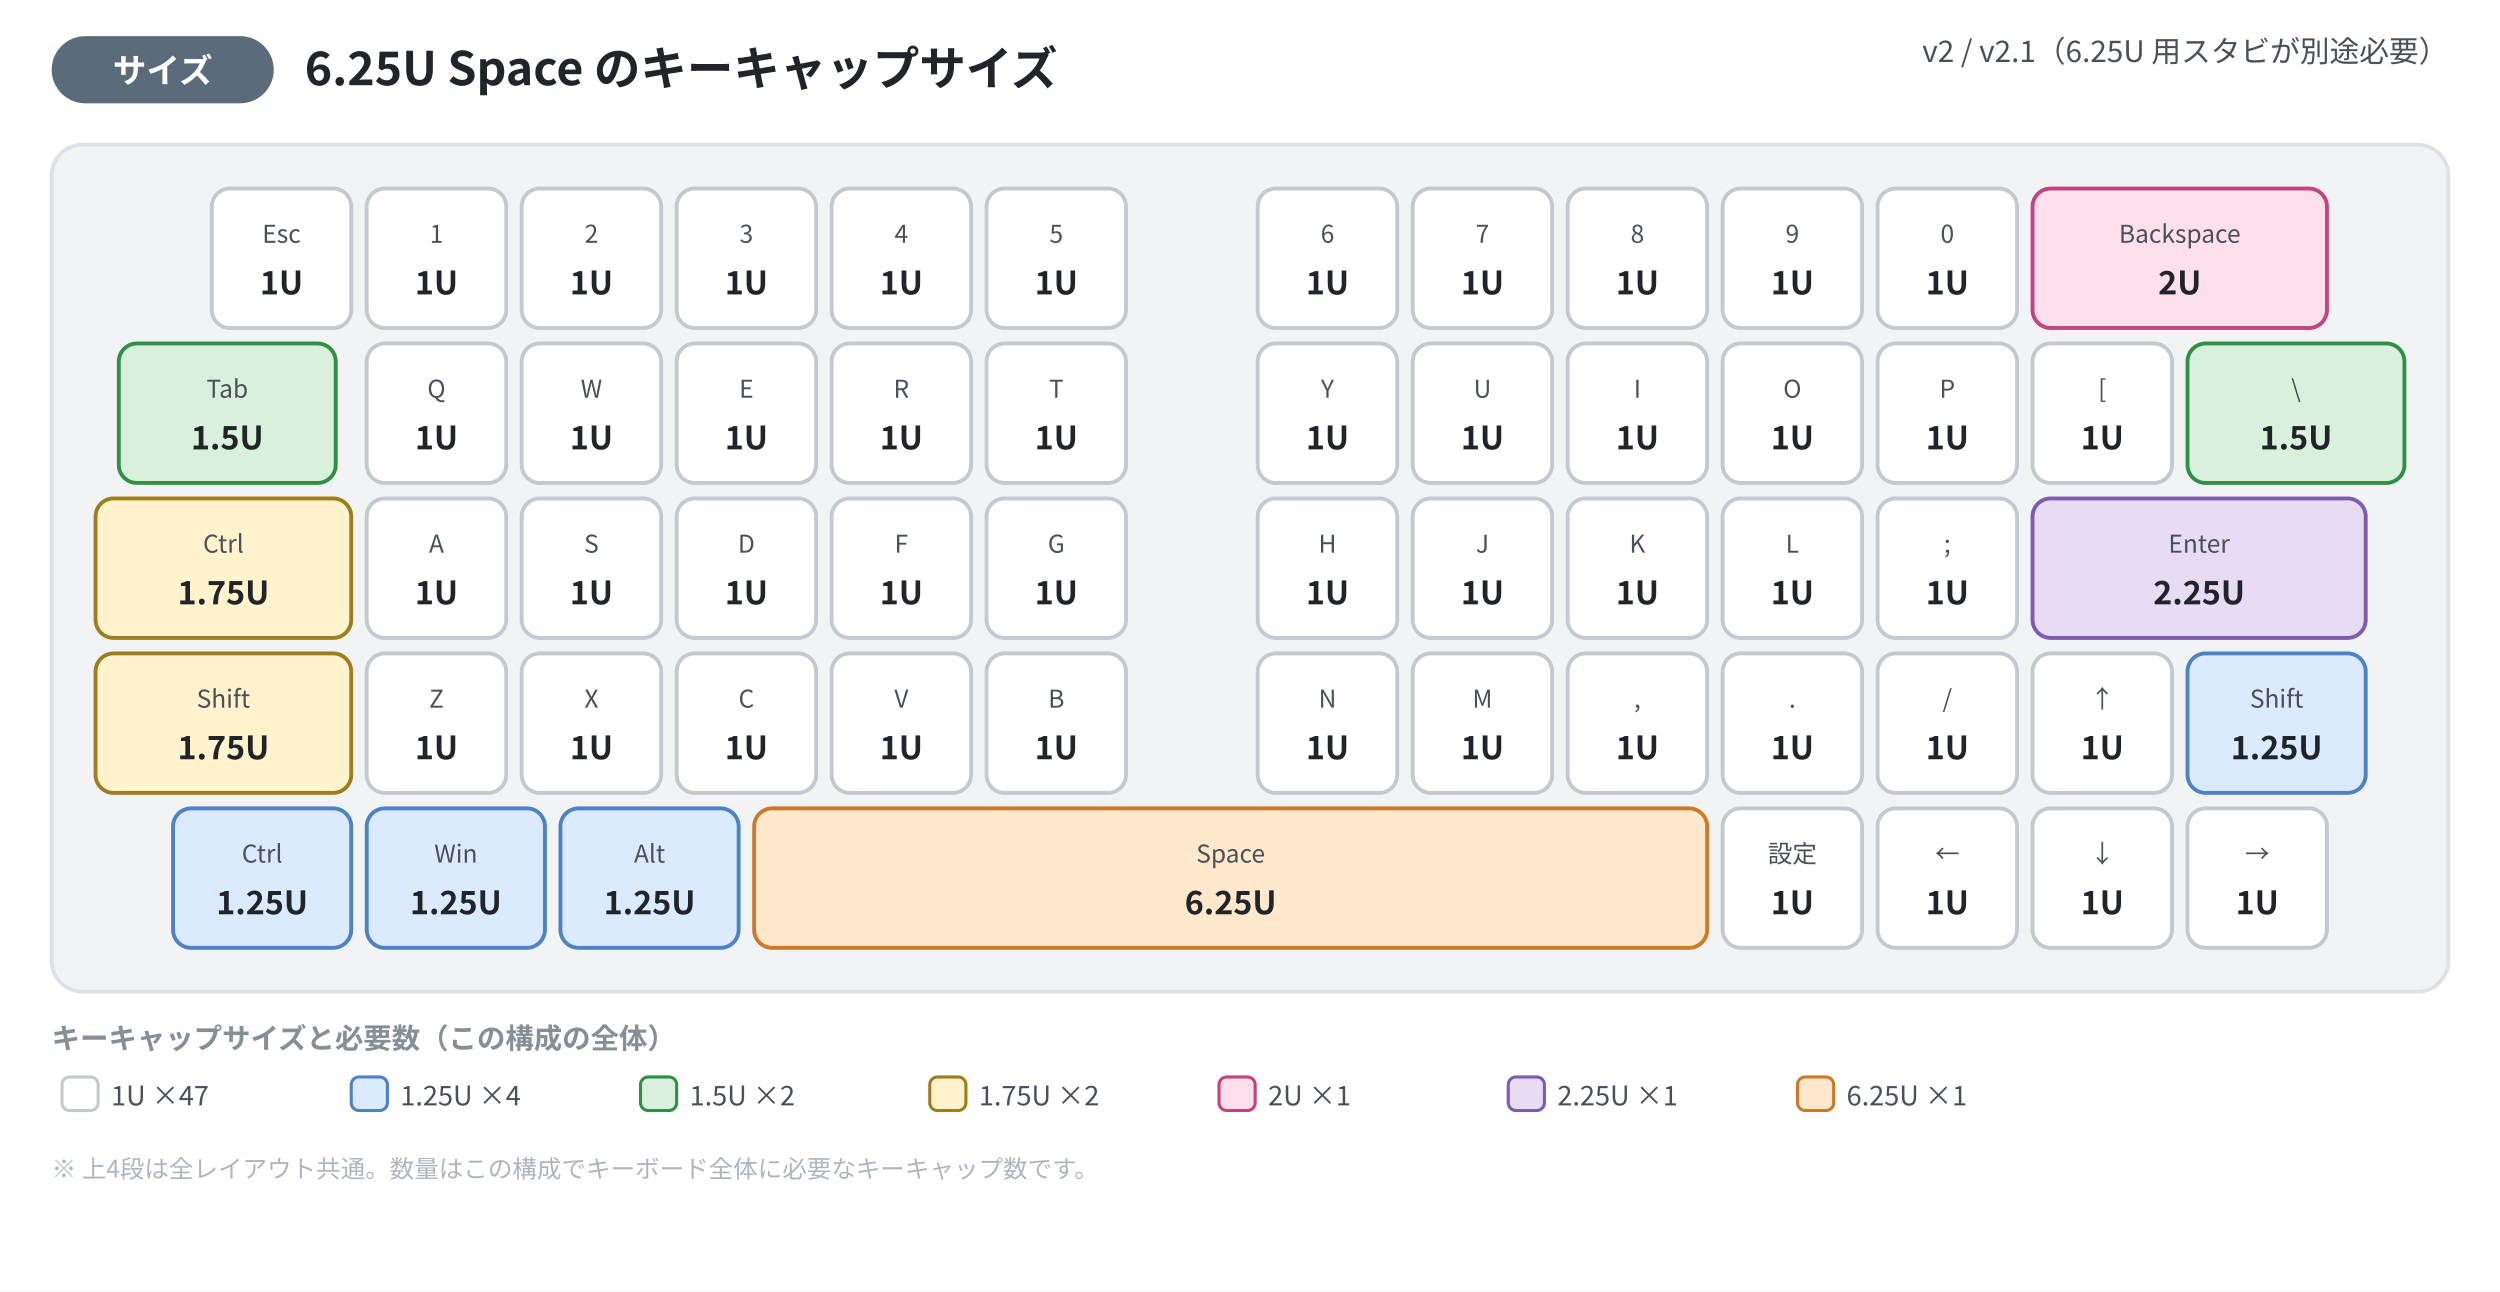
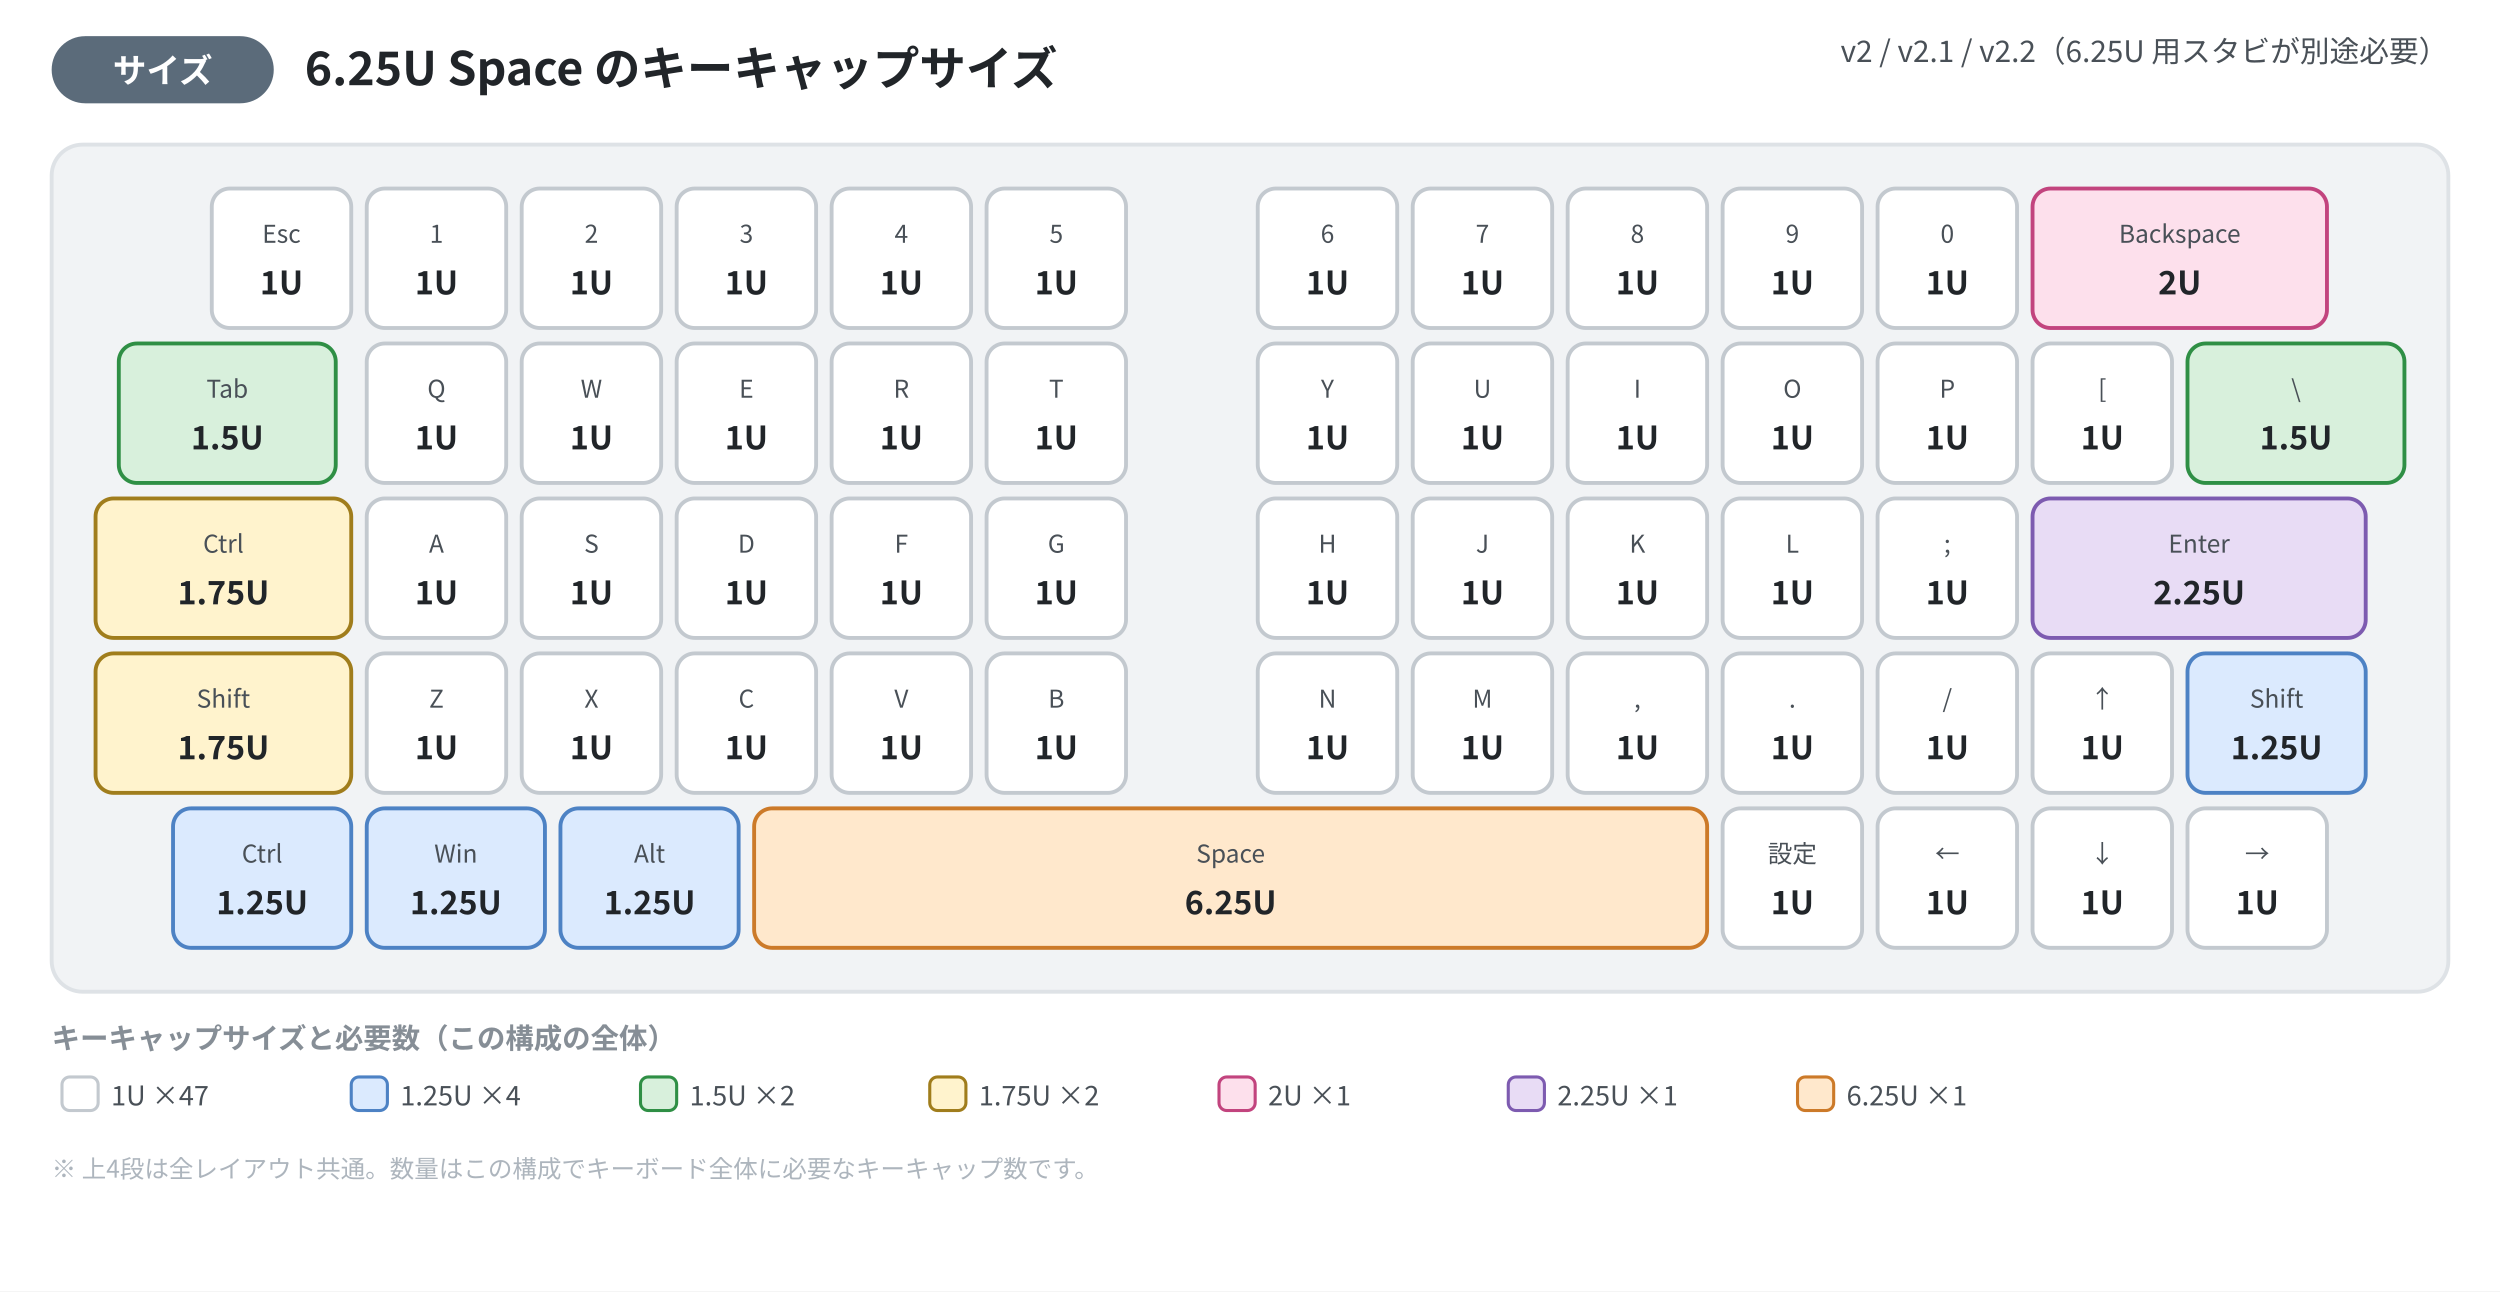
<svg xmlns="http://www.w3.org/2000/svg" width="968" height="500" viewBox="0 0 968 500" font-family="'Noto Sans CJK JP','Noto Sans JP','Hiragino Sans','Yu Gothic UI',sans-serif">
  <defs>
    <marker id="arr" markerWidth="7" markerHeight="7" refX="5" refY="3.5" orient="auto">
      <path d="M0,0 L7,3.5 L0,7 z" fill="#868e96" />
    </marker>
  </defs>
  <rect width="968" height="500" fill="#ffffff" />
  <rect x="20" y="14" width="86" height="26" rx="13" fill="#5b6b7a" />
  <text x="63" y="32" font-size="13" fill="#ffffff" font-weight="700" text-anchor="middle">サイズ</text>
  <text x="118" y="33" font-size="18" fill="#212529" font-weight="700">6.25U Space のキーキャップサイズ</text>
-   <text x="948" y="24" font-size="11.5" fill="#495057" text-anchor="end">v2 / v2.1（6.25U 用スタビが別途必要）</text>
+   <text x="948" y="24" font-size="11.5" fill="#495057" text-anchor="end">v2 / v2.1 / v2.2（6.25U 用スタビが別途必要）</text>
  <g transform="translate(34,70)">
    <rect x="-14" y="-14" width="928.0" height="328" rx="12" fill="#f1f3f5" stroke="#dee2e6" stroke-width="1.5" />
    <rect x="48.0" y="3.0" width="54.0" height="54.0" rx="7" fill="#ffffff" stroke="#c3c9cf" stroke-width="1.5" />
    <text x="75.0" y="24.0" font-size="9.5" fill="#495057" text-anchor="middle">Esc</text>
    <text x="75.0" y="44.0" font-size="12.5" fill="#212529" font-weight="700" text-anchor="middle">1U</text>
    <rect x="108.0" y="3.0" width="54.0" height="54.0" rx="7" fill="#ffffff" stroke="#c3c9cf" stroke-width="1.5" />
    <text x="135.0" y="24.0" font-size="9.5" fill="#495057" text-anchor="middle">1</text>
    <text x="135.0" y="44.0" font-size="12.5" fill="#212529" font-weight="700" text-anchor="middle">1U</text>
    <rect x="168.0" y="3.0" width="54.0" height="54.0" rx="7" fill="#ffffff" stroke="#c3c9cf" stroke-width="1.5" />
    <text x="195.0" y="24.0" font-size="9.5" fill="#495057" text-anchor="middle">2</text>
    <text x="195.0" y="44.0" font-size="12.5" fill="#212529" font-weight="700" text-anchor="middle">1U</text>
    <rect x="228.0" y="3.0" width="54.0" height="54.0" rx="7" fill="#ffffff" stroke="#c3c9cf" stroke-width="1.5" />
    <text x="255.0" y="24.0" font-size="9.5" fill="#495057" text-anchor="middle">3</text>
    <text x="255.0" y="44.0" font-size="12.5" fill="#212529" font-weight="700" text-anchor="middle">1U</text>
    <rect x="288.0" y="3.0" width="54.0" height="54.0" rx="7" fill="#ffffff" stroke="#c3c9cf" stroke-width="1.5" />
    <text x="315.0" y="24.0" font-size="9.5" fill="#495057" text-anchor="middle">4</text>
    <text x="315.0" y="44.0" font-size="12.5" fill="#212529" font-weight="700" text-anchor="middle">1U</text>
    <rect x="348.0" y="3.0" width="54.0" height="54.0" rx="7" fill="#ffffff" stroke="#c3c9cf" stroke-width="1.5" />
    <text x="375.0" y="24.0" font-size="9.5" fill="#495057" text-anchor="middle">5</text>
    <text x="375.0" y="44.0" font-size="12.5" fill="#212529" font-weight="700" text-anchor="middle">1U</text>
    <rect x="453.0" y="3.0" width="54.0" height="54.0" rx="7" fill="#ffffff" stroke="#c3c9cf" stroke-width="1.5" />
    <text x="480.0" y="24.0" font-size="9.5" fill="#495057" text-anchor="middle">6</text>
    <text x="480.0" y="44.0" font-size="12.5" fill="#212529" font-weight="700" text-anchor="middle">1U</text>
    <rect x="513.0" y="3.0" width="54.0" height="54.0" rx="7" fill="#ffffff" stroke="#c3c9cf" stroke-width="1.5" />
    <text x="540.0" y="24.0" font-size="9.5" fill="#495057" text-anchor="middle">7</text>
    <text x="540.0" y="44.0" font-size="12.5" fill="#212529" font-weight="700" text-anchor="middle">1U</text>
    <rect x="573.0" y="3.0" width="54.0" height="54.0" rx="7" fill="#ffffff" stroke="#c3c9cf" stroke-width="1.5" />
    <text x="600.0" y="24.0" font-size="9.5" fill="#495057" text-anchor="middle">8</text>
    <text x="600.0" y="44.0" font-size="12.5" fill="#212529" font-weight="700" text-anchor="middle">1U</text>
    <rect x="633.0" y="3.0" width="54.0" height="54.0" rx="7" fill="#ffffff" stroke="#c3c9cf" stroke-width="1.5" />
    <text x="660.0" y="24.0" font-size="9.5" fill="#495057" text-anchor="middle">9</text>
    <text x="660.0" y="44.0" font-size="12.5" fill="#212529" font-weight="700" text-anchor="middle">1U</text>
    <rect x="693.0" y="3.0" width="54.0" height="54.0" rx="7" fill="#ffffff" stroke="#c3c9cf" stroke-width="1.5" />
    <text x="720.0" y="24.0" font-size="9.5" fill="#495057" text-anchor="middle">0</text>
    <text x="720.0" y="44.0" font-size="12.5" fill="#212529" font-weight="700" text-anchor="middle">1U</text>
    <rect x="753.0" y="3.0" width="114.0" height="54.0" rx="7" fill="#fde0ec" stroke="#c2447e" stroke-width="1.5" />
    <text x="810.0" y="24.0" font-size="9.5" fill="#495057" text-anchor="middle">Backspace</text>
    <text x="810.0" y="44.0" font-size="12.5" fill="#212529" font-weight="700" text-anchor="middle">2U</text>
    <rect x="12.0" y="63.0" width="84.0" height="54.0" rx="7" fill="#d8f0dc" stroke="#2f8f45" stroke-width="1.5" />
    <text x="54.0" y="84.0" font-size="9.5" fill="#495057" text-anchor="middle">Tab</text>
    <text x="54.0" y="104.0" font-size="12.5" fill="#212529" font-weight="700" text-anchor="middle">1.5U</text>
    <rect x="108.0" y="63.0" width="54.0" height="54.0" rx="7" fill="#ffffff" stroke="#c3c9cf" stroke-width="1.5" />
    <text x="135.0" y="84.0" font-size="9.5" fill="#495057" text-anchor="middle">Q</text>
    <text x="135.0" y="104.0" font-size="12.5" fill="#212529" font-weight="700" text-anchor="middle">1U</text>
    <rect x="168.0" y="63.0" width="54.0" height="54.0" rx="7" fill="#ffffff" stroke="#c3c9cf" stroke-width="1.5" />
    <text x="195.0" y="84.0" font-size="9.5" fill="#495057" text-anchor="middle">W</text>
    <text x="195.0" y="104.0" font-size="12.5" fill="#212529" font-weight="700" text-anchor="middle">1U</text>
    <rect x="228.0" y="63.0" width="54.0" height="54.0" rx="7" fill="#ffffff" stroke="#c3c9cf" stroke-width="1.5" />
    <text x="255.0" y="84.0" font-size="9.5" fill="#495057" text-anchor="middle">E</text>
    <text x="255.0" y="104.0" font-size="12.5" fill="#212529" font-weight="700" text-anchor="middle">1U</text>
    <rect x="288.0" y="63.0" width="54.0" height="54.0" rx="7" fill="#ffffff" stroke="#c3c9cf" stroke-width="1.5" />
    <text x="315.0" y="84.0" font-size="9.5" fill="#495057" text-anchor="middle">R</text>
    <text x="315.0" y="104.0" font-size="12.5" fill="#212529" font-weight="700" text-anchor="middle">1U</text>
    <rect x="348.0" y="63.0" width="54.0" height="54.0" rx="7" fill="#ffffff" stroke="#c3c9cf" stroke-width="1.5" />
    <text x="375.0" y="84.0" font-size="9.5" fill="#495057" text-anchor="middle">T</text>
    <text x="375.0" y="104.0" font-size="12.5" fill="#212529" font-weight="700" text-anchor="middle">1U</text>
    <rect x="453.0" y="63.0" width="54.0" height="54.0" rx="7" fill="#ffffff" stroke="#c3c9cf" stroke-width="1.5" />
    <text x="480.0" y="84.0" font-size="9.5" fill="#495057" text-anchor="middle">Y</text>
    <text x="480.0" y="104.0" font-size="12.5" fill="#212529" font-weight="700" text-anchor="middle">1U</text>
    <rect x="513.0" y="63.0" width="54.0" height="54.0" rx="7" fill="#ffffff" stroke="#c3c9cf" stroke-width="1.5" />
    <text x="540.0" y="84.0" font-size="9.5" fill="#495057" text-anchor="middle">U</text>
    <text x="540.0" y="104.0" font-size="12.5" fill="#212529" font-weight="700" text-anchor="middle">1U</text>
    <rect x="573.0" y="63.0" width="54.0" height="54.0" rx="7" fill="#ffffff" stroke="#c3c9cf" stroke-width="1.5" />
    <text x="600.0" y="84.0" font-size="9.5" fill="#495057" text-anchor="middle">I</text>
    <text x="600.0" y="104.0" font-size="12.5" fill="#212529" font-weight="700" text-anchor="middle">1U</text>
    <rect x="633.0" y="63.0" width="54.0" height="54.0" rx="7" fill="#ffffff" stroke="#c3c9cf" stroke-width="1.5" />
    <text x="660.0" y="84.0" font-size="9.5" fill="#495057" text-anchor="middle">O</text>
    <text x="660.0" y="104.0" font-size="12.5" fill="#212529" font-weight="700" text-anchor="middle">1U</text>
    <rect x="693.0" y="63.0" width="54.0" height="54.0" rx="7" fill="#ffffff" stroke="#c3c9cf" stroke-width="1.5" />
    <text x="720.0" y="84.0" font-size="9.5" fill="#495057" text-anchor="middle">P</text>
    <text x="720.0" y="104.0" font-size="12.5" fill="#212529" font-weight="700" text-anchor="middle">1U</text>
    <rect x="753.0" y="63.0" width="54.0" height="54.0" rx="7" fill="#ffffff" stroke="#c3c9cf" stroke-width="1.5" />
    <text x="780.0" y="84.0" font-size="9.5" fill="#495057" text-anchor="middle">[</text>
    <text x="780.0" y="104.0" font-size="12.5" fill="#212529" font-weight="700" text-anchor="middle">1U</text>
    <rect x="813.0" y="63.0" width="84.0" height="54.0" rx="7" fill="#d8f0dc" stroke="#2f8f45" stroke-width="1.5" />
    <text x="855.0" y="84.0" font-size="9.5" fill="#495057" text-anchor="middle">\</text>
    <text x="855.0" y="104.0" font-size="12.5" fill="#212529" font-weight="700" text-anchor="middle">1.5U</text>
    <rect x="3.0" y="123.0" width="99.0" height="54.0" rx="7" fill="#fff3cd" stroke="#a07d1c" stroke-width="1.5" />
    <text x="52.5" y="144.0" font-size="9.5" fill="#495057" text-anchor="middle">Ctrl</text>
    <text x="52.5" y="164.0" font-size="12.5" fill="#212529" font-weight="700" text-anchor="middle">1.75U</text>
    <rect x="108.0" y="123.0" width="54.0" height="54.0" rx="7" fill="#ffffff" stroke="#c3c9cf" stroke-width="1.5" />
    <text x="135.0" y="144.0" font-size="9.5" fill="#495057" text-anchor="middle">A</text>
    <text x="135.0" y="164.0" font-size="12.5" fill="#212529" font-weight="700" text-anchor="middle">1U</text>
    <rect x="168.0" y="123.0" width="54.0" height="54.0" rx="7" fill="#ffffff" stroke="#c3c9cf" stroke-width="1.5" />
    <text x="195.0" y="144.0" font-size="9.5" fill="#495057" text-anchor="middle">S</text>
    <text x="195.0" y="164.0" font-size="12.5" fill="#212529" font-weight="700" text-anchor="middle">1U</text>
    <rect x="228.0" y="123.0" width="54.0" height="54.0" rx="7" fill="#ffffff" stroke="#c3c9cf" stroke-width="1.5" />
    <text x="255.0" y="144.0" font-size="9.5" fill="#495057" text-anchor="middle">D</text>
    <text x="255.0" y="164.0" font-size="12.5" fill="#212529" font-weight="700" text-anchor="middle">1U</text>
    <rect x="288.0" y="123.0" width="54.0" height="54.0" rx="7" fill="#ffffff" stroke="#c3c9cf" stroke-width="1.5" />
    <text x="315.0" y="144.0" font-size="9.5" fill="#495057" text-anchor="middle">F</text>
    <text x="315.0" y="164.0" font-size="12.5" fill="#212529" font-weight="700" text-anchor="middle">1U</text>
    <rect x="348.0" y="123.0" width="54.0" height="54.0" rx="7" fill="#ffffff" stroke="#c3c9cf" stroke-width="1.5" />
    <text x="375.0" y="144.0" font-size="9.5" fill="#495057" text-anchor="middle">G</text>
    <text x="375.0" y="164.0" font-size="12.5" fill="#212529" font-weight="700" text-anchor="middle">1U</text>
    <rect x="453.0" y="123.0" width="54.0" height="54.0" rx="7" fill="#ffffff" stroke="#c3c9cf" stroke-width="1.5" />
    <text x="480.0" y="144.0" font-size="9.5" fill="#495057" text-anchor="middle">H</text>
    <text x="480.0" y="164.0" font-size="12.5" fill="#212529" font-weight="700" text-anchor="middle">1U</text>
    <rect x="513.0" y="123.0" width="54.0" height="54.0" rx="7" fill="#ffffff" stroke="#c3c9cf" stroke-width="1.5" />
    <text x="540.0" y="144.0" font-size="9.5" fill="#495057" text-anchor="middle">J</text>
    <text x="540.0" y="164.0" font-size="12.5" fill="#212529" font-weight="700" text-anchor="middle">1U</text>
    <rect x="573.0" y="123.0" width="54.0" height="54.0" rx="7" fill="#ffffff" stroke="#c3c9cf" stroke-width="1.5" />
    <text x="600.0" y="144.0" font-size="9.5" fill="#495057" text-anchor="middle">K</text>
    <text x="600.0" y="164.0" font-size="12.5" fill="#212529" font-weight="700" text-anchor="middle">1U</text>
    <rect x="633.0" y="123.0" width="54.0" height="54.0" rx="7" fill="#ffffff" stroke="#c3c9cf" stroke-width="1.5" />
    <text x="660.0" y="144.0" font-size="9.5" fill="#495057" text-anchor="middle">L</text>
    <text x="660.0" y="164.0" font-size="12.5" fill="#212529" font-weight="700" text-anchor="middle">1U</text>
    <rect x="693.0" y="123.0" width="54.0" height="54.0" rx="7" fill="#ffffff" stroke="#c3c9cf" stroke-width="1.5" />
    <text x="720.0" y="144.0" font-size="9.5" fill="#495057" text-anchor="middle">;</text>
    <text x="720.0" y="164.0" font-size="12.5" fill="#212529" font-weight="700" text-anchor="middle">1U</text>
    <rect x="753.0" y="123.0" width="129.0" height="54.0" rx="7" fill="#e8dcf5" stroke="#7d5bb0" stroke-width="1.5" />
    <text x="817.5" y="144.0" font-size="9.5" fill="#495057" text-anchor="middle">Enter</text>
    <text x="817.5" y="164.0" font-size="12.5" fill="#212529" font-weight="700" text-anchor="middle">2.25U</text>
    <rect x="3.0" y="183.0" width="99.0" height="54.0" rx="7" fill="#fff3cd" stroke="#a07d1c" stroke-width="1.5" />
    <text x="52.5" y="204.0" font-size="9.5" fill="#495057" text-anchor="middle">Shift</text>
    <text x="52.5" y="224.0" font-size="12.5" fill="#212529" font-weight="700" text-anchor="middle">1.75U</text>
    <rect x="108.0" y="183.0" width="54.0" height="54.0" rx="7" fill="#ffffff" stroke="#c3c9cf" stroke-width="1.5" />
    <text x="135.0" y="204.0" font-size="9.5" fill="#495057" text-anchor="middle">Z</text>
    <text x="135.0" y="224.0" font-size="12.5" fill="#212529" font-weight="700" text-anchor="middle">1U</text>
    <rect x="168.0" y="183.0" width="54.0" height="54.0" rx="7" fill="#ffffff" stroke="#c3c9cf" stroke-width="1.5" />
    <text x="195.0" y="204.0" font-size="9.5" fill="#495057" text-anchor="middle">X</text>
    <text x="195.0" y="224.0" font-size="12.5" fill="#212529" font-weight="700" text-anchor="middle">1U</text>
    <rect x="228.0" y="183.0" width="54.0" height="54.0" rx="7" fill="#ffffff" stroke="#c3c9cf" stroke-width="1.5" />
    <text x="255.0" y="204.0" font-size="9.5" fill="#495057" text-anchor="middle">C</text>
    <text x="255.0" y="224.0" font-size="12.5" fill="#212529" font-weight="700" text-anchor="middle">1U</text>
    <rect x="288.0" y="183.0" width="54.0" height="54.0" rx="7" fill="#ffffff" stroke="#c3c9cf" stroke-width="1.5" />
    <text x="315.0" y="204.0" font-size="9.5" fill="#495057" text-anchor="middle">V</text>
    <text x="315.0" y="224.0" font-size="12.5" fill="#212529" font-weight="700" text-anchor="middle">1U</text>
    <rect x="348.0" y="183.0" width="54.0" height="54.0" rx="7" fill="#ffffff" stroke="#c3c9cf" stroke-width="1.5" />
    <text x="375.0" y="204.0" font-size="9.5" fill="#495057" text-anchor="middle">B</text>
    <text x="375.0" y="224.0" font-size="12.5" fill="#212529" font-weight="700" text-anchor="middle">1U</text>
    <rect x="453.0" y="183.0" width="54.0" height="54.0" rx="7" fill="#ffffff" stroke="#c3c9cf" stroke-width="1.5" />
    <text x="480.0" y="204.0" font-size="9.5" fill="#495057" text-anchor="middle">N</text>
    <text x="480.0" y="224.0" font-size="12.5" fill="#212529" font-weight="700" text-anchor="middle">1U</text>
    <rect x="513.0" y="183.0" width="54.0" height="54.0" rx="7" fill="#ffffff" stroke="#c3c9cf" stroke-width="1.5" />
    <text x="540.0" y="204.0" font-size="9.5" fill="#495057" text-anchor="middle">M</text>
    <text x="540.0" y="224.0" font-size="12.5" fill="#212529" font-weight="700" text-anchor="middle">1U</text>
    <rect x="573.0" y="183.0" width="54.0" height="54.0" rx="7" fill="#ffffff" stroke="#c3c9cf" stroke-width="1.5" />
    <text x="600.0" y="204.0" font-size="9.5" fill="#495057" text-anchor="middle">,</text>
    <text x="600.0" y="224.0" font-size="12.5" fill="#212529" font-weight="700" text-anchor="middle">1U</text>
    <rect x="633.0" y="183.0" width="54.0" height="54.0" rx="7" fill="#ffffff" stroke="#c3c9cf" stroke-width="1.5" />
    <text x="660.0" y="204.0" font-size="9.5" fill="#495057" text-anchor="middle">.</text>
    <text x="660.0" y="224.0" font-size="12.5" fill="#212529" font-weight="700" text-anchor="middle">1U</text>
    <rect x="693.0" y="183.0" width="54.0" height="54.0" rx="7" fill="#ffffff" stroke="#c3c9cf" stroke-width="1.5" />
    <text x="720.0" y="204.0" font-size="9.5" fill="#495057" text-anchor="middle">/</text>
    <text x="720.0" y="224.0" font-size="12.5" fill="#212529" font-weight="700" text-anchor="middle">1U</text>
    <rect x="753.0" y="183.0" width="54.0" height="54.0" rx="7" fill="#ffffff" stroke="#c3c9cf" stroke-width="1.5" />
    <text x="780.0" y="204.0" font-size="9.5" fill="#495057" text-anchor="middle">↑</text>
    <text x="780.0" y="224.0" font-size="12.5" fill="#212529" font-weight="700" text-anchor="middle">1U</text>
    <rect x="813.0" y="183.0" width="69.0" height="54.0" rx="7" fill="#dbeafe" stroke="#4d82c4" stroke-width="1.5" />
    <text x="847.5" y="204.0" font-size="9.5" fill="#495057" text-anchor="middle">Shift</text>
    <text x="847.5" y="224.0" font-size="12.5" fill="#212529" font-weight="700" text-anchor="middle">1.25U</text>
    <rect x="33.0" y="243.0" width="69.0" height="54.0" rx="7" fill="#dbeafe" stroke="#4d82c4" stroke-width="1.5" />
    <text x="67.5" y="264.0" font-size="9.5" fill="#495057" text-anchor="middle">Ctrl</text>
    <text x="67.5" y="284.0" font-size="12.5" fill="#212529" font-weight="700" text-anchor="middle">1.25U</text>
    <rect x="108.0" y="243.0" width="69.0" height="54.0" rx="7" fill="#dbeafe" stroke="#4d82c4" stroke-width="1.5" />
    <text x="142.5" y="264.0" font-size="9.5" fill="#495057" text-anchor="middle">Win</text>
    <text x="142.5" y="284.0" font-size="12.5" fill="#212529" font-weight="700" text-anchor="middle">1.25U</text>
    <rect x="183.0" y="243.0" width="69.0" height="54.0" rx="7" fill="#dbeafe" stroke="#4d82c4" stroke-width="1.5" />
    <text x="217.5" y="264.0" font-size="9.5" fill="#495057" text-anchor="middle">Alt</text>
    <text x="217.5" y="284.0" font-size="12.5" fill="#212529" font-weight="700" text-anchor="middle">1.25U</text>
    <rect x="258.0" y="243.0" width="369.0" height="54.0" rx="7" fill="#ffe8cc" stroke="#cc7a29" stroke-width="1.5" />
    <text x="442.5" y="264.0" font-size="9.5" fill="#495057" text-anchor="middle">Space</text>
    <text x="442.5" y="284.0" font-size="12.5" fill="#212529" font-weight="700" text-anchor="middle">6.25U</text>
    <rect x="633.0" y="243.0" width="54.0" height="54.0" rx="7" fill="#ffffff" stroke="#c3c9cf" stroke-width="1.5" />
    <text x="660.0" y="264.0" font-size="9.5" fill="#495057" text-anchor="middle">設定</text>
    <text x="660.0" y="284.0" font-size="12.5" fill="#212529" font-weight="700" text-anchor="middle">1U</text>
    <rect x="693.0" y="243.0" width="54.0" height="54.0" rx="7" fill="#ffffff" stroke="#c3c9cf" stroke-width="1.5" />
    <text x="720.0" y="264.0" font-size="9.5" fill="#495057" text-anchor="middle">←</text>
    <text x="720.0" y="284.0" font-size="12.5" fill="#212529" font-weight="700" text-anchor="middle">1U</text>
    <rect x="753.0" y="243.0" width="54.0" height="54.0" rx="7" fill="#ffffff" stroke="#c3c9cf" stroke-width="1.5" />
    <text x="780.0" y="264.0" font-size="9.5" fill="#495057" text-anchor="middle">↓</text>
    <text x="780.0" y="284.0" font-size="12.5" fill="#212529" font-weight="700" text-anchor="middle">1U</text>
    <rect x="813.0" y="243.0" width="54.0" height="54.0" rx="7" fill="#ffffff" stroke="#c3c9cf" stroke-width="1.5" />
    <text x="840.0" y="264.0" font-size="9.5" fill="#495057" text-anchor="middle">→</text>
    <text x="840.0" y="284.0" font-size="12.5" fill="#212529" font-weight="700" text-anchor="middle">1U</text>
  </g>
  <text x="20" y="406" font-size="11" fill="#868e96" font-weight="700">キーキャップサイズと必要数（この構成の全体）</text>
  <rect x="24" y="417" width="14" height="13" rx="3" fill="#ffffff" stroke="#c3c9cf" stroke-width="1.2" />
  <text x="43" y="428" font-size="10.5" fill="#495057">1U ×47</text>
  <rect x="136" y="417" width="14" height="13" rx="3" fill="#dbeafe" stroke="#4d82c4" stroke-width="1.2" />
  <text x="155" y="428" font-size="10.5" fill="#495057">1.25U ×4</text>
  <rect x="248" y="417" width="14" height="13" rx="3" fill="#d8f0dc" stroke="#2f8f45" stroke-width="1.2" />
  <text x="267" y="428" font-size="10.5" fill="#495057">1.5U ×2</text>
  <rect x="360" y="417" width="14" height="13" rx="3" fill="#fff3cd" stroke="#a07d1c" stroke-width="1.2" />
  <text x="379" y="428" font-size="10.5" fill="#495057">1.75U ×2</text>
  <rect x="472" y="417" width="14" height="13" rx="3" fill="#fde0ec" stroke="#c2447e" stroke-width="1.2" />
  <text x="491" y="428" font-size="10.5" fill="#495057">2U ×1</text>
  <rect x="584" y="417" width="14" height="13" rx="3" fill="#e8dcf5" stroke="#7d5bb0" stroke-width="1.2" />
  <text x="603" y="428" font-size="10.5" fill="#495057">2.25U ×1</text>
  <rect x="696" y="417" width="14" height="13" rx="3" fill="#ffe8cc" stroke="#cc7a29" stroke-width="1.2" />
  <text x="715" y="428" font-size="10.5" fill="#495057">6.25U ×1</text>
  <text x="20" y="456" font-size="9.5" fill="#adb5bd">※ 上4段は全レイアウト共通。数量はこの構成でキーボード全体に必要なキーキャップ数です。</text>
</svg>
